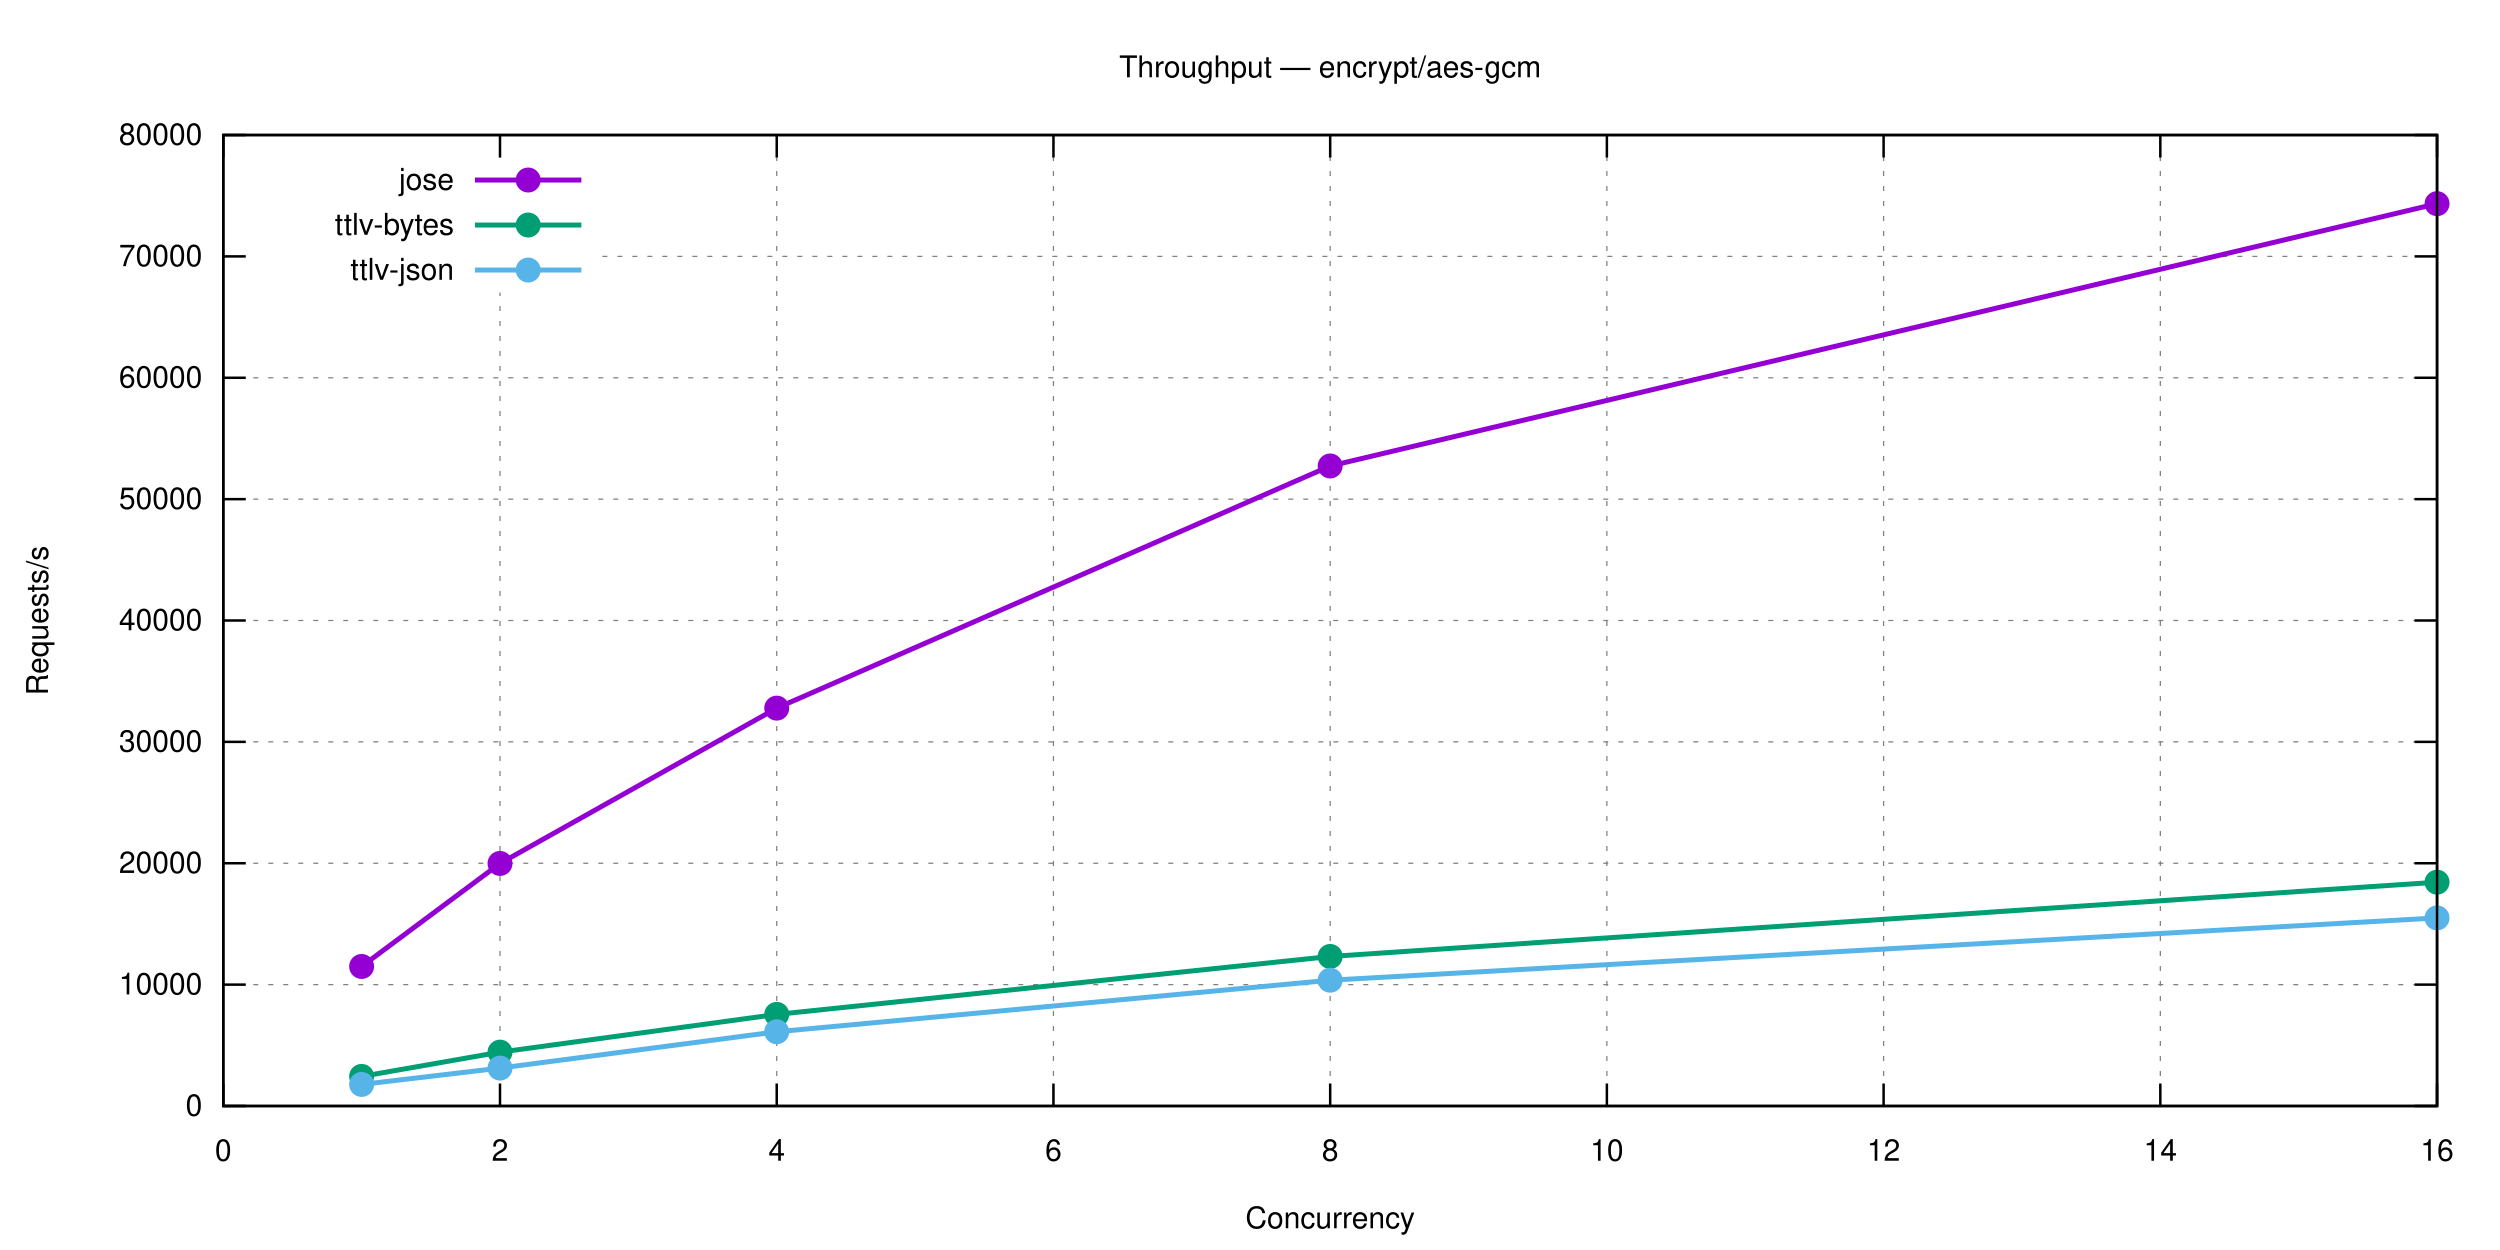
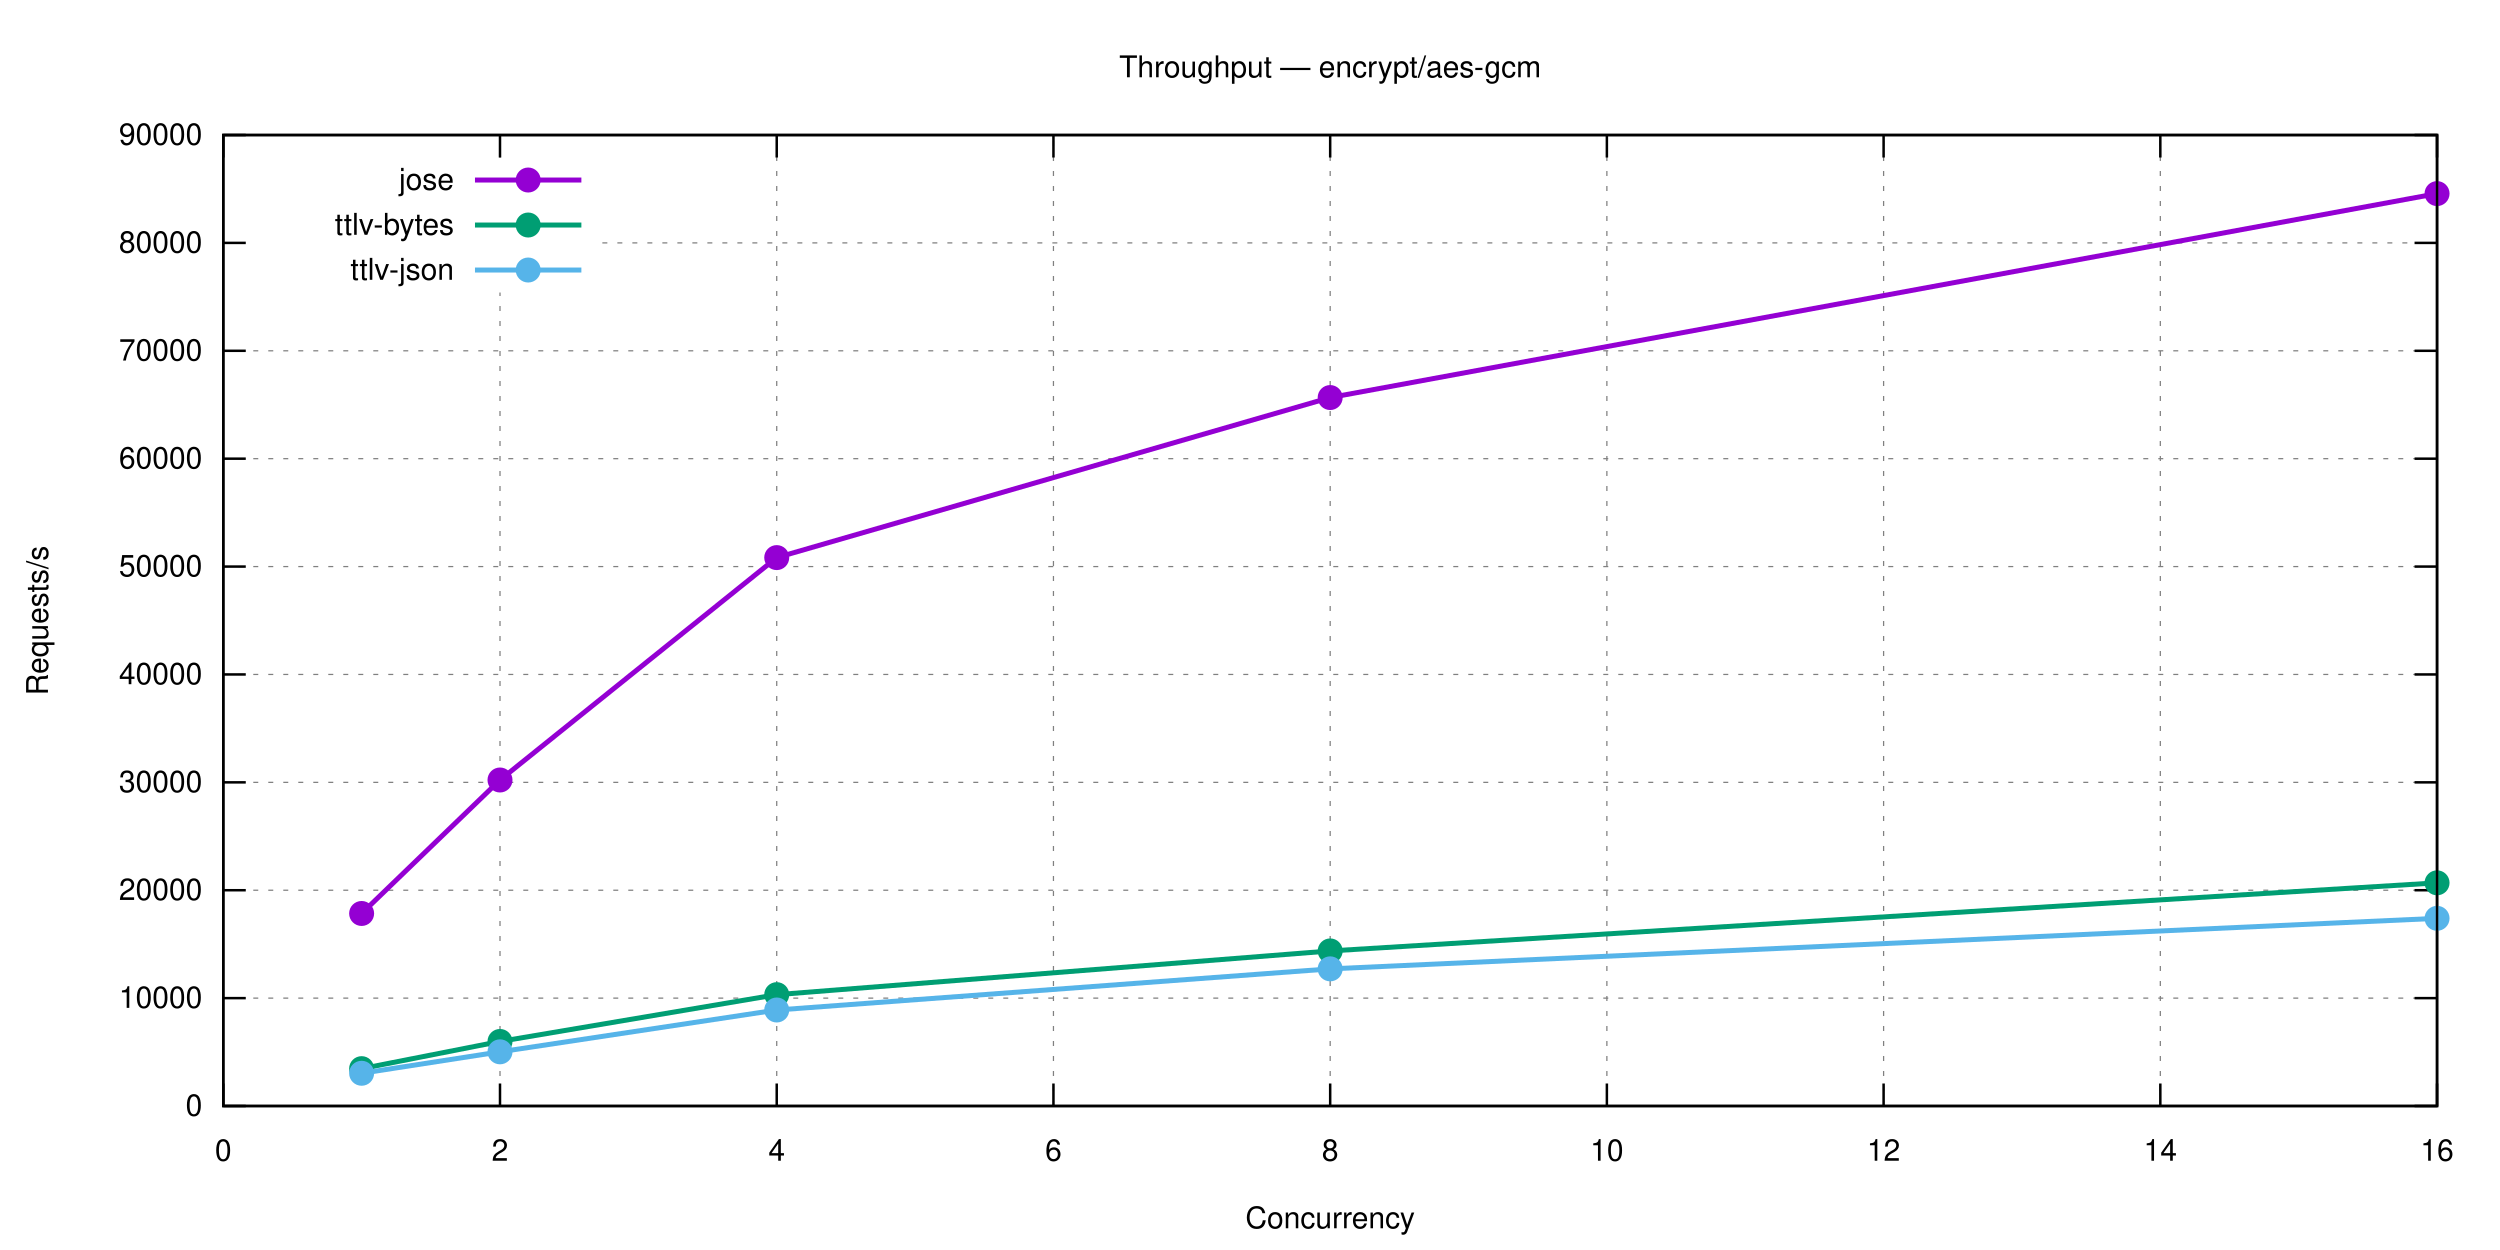
<svg xmlns="http://www.w3.org/2000/svg" xmlns:xlink="http://www.w3.org/1999/xlink" width="1000" height="500" viewBox="0 0 1000 500">
  <g id="gnuplot_canvas">
    <rect x="0" y="0" width="1000" height="500" fill="none" />
    <defs>
      <circle id="gpDot" r="0.5" stroke-width="0.5" stroke="currentColor" />
      <path id="gpPt0" stroke-width="0.222" stroke="currentColor" d="M-1,0 h2 M0,-1 v2" />
      <path id="gpPt1" stroke-width="0.222" stroke="currentColor" d="M-1,-1 L1,1 M1,-1 L-1,1" />
      <path id="gpPt2" stroke-width="0.222" stroke="currentColor" d="M-1,0 L1,0 M0,-1 L0,1 M-1,-1 L1,1 M-1,1 L1,-1" />
      <rect id="gpPt3" stroke-width="0.222" stroke="currentColor" x="-1" y="-1" width="2" height="2" />
      <rect id="gpPt4" stroke-width="0.222" stroke="currentColor" fill="currentColor" x="-1" y="-1" width="2" height="2" />
      <circle id="gpPt5" stroke-width="0.222" stroke="currentColor" cx="0" cy="0" r="1" />
      <use xlink:href="#gpPt5" id="gpPt6" fill="currentColor" stroke="none" />
      <path id="gpPt7" stroke-width="0.222" stroke="currentColor" d="M0,-1.33 L-1.33,0.67 L1.33,0.67 z" />
      <use xlink:href="#gpPt7" id="gpPt8" fill="currentColor" stroke="none" />
      <use xlink:href="#gpPt7" id="gpPt9" stroke="currentColor" transform="rotate(180)" />
      <use xlink:href="#gpPt9" id="gpPt10" fill="currentColor" stroke="none" />
      <use xlink:href="#gpPt3" id="gpPt11" stroke="currentColor" transform="rotate(45)" />
      <use xlink:href="#gpPt11" id="gpPt12" fill="currentColor" stroke="none" />
      <path id="gpPt13" stroke-width="0.222" stroke="currentColor" d="M0,1.330 L1.265,0.411 L0.782,-1.067 L-0.782,-1.076 L-1.265,0.411 z" />
      <use xlink:href="#gpPt13" id="gpPt14" fill="currentColor" stroke="none" />
      <filter id="textbox" filterUnits="objectBoundingBox" x="0" y="0" height="1" width="1">
        <feFlood flood-color="white" flood-opacity="1" result="bgnd" />
        <feComposite in="SourceGraphic" in2="bgnd" operator="atop" />
      </filter>
      <filter id="greybox" filterUnits="objectBoundingBox" x="0" y="0" height="1" width="1">
        <feFlood flood-color="lightgrey" flood-opacity="1" result="grey" />
        <feComposite in="SourceGraphic" in2="grey" operator="atop" />
      </filter>
    </defs>
    <g fill="none" color="white" stroke="currentColor" stroke-width="1.00" stroke-linecap="butt" stroke-linejoin="miter">
</g>
    <g fill="none" color="black" stroke="currentColor" stroke-width="1.00" stroke-linecap="butt" stroke-linejoin="miter">
</g>
    <g fill="none" color="black" stroke="black" stroke-width="0.50" stroke-linecap="butt" stroke-linejoin="miter">
</g>
    <g fill="none" color="gray" stroke="currentColor" stroke-width="0.50" stroke-linecap="butt" stroke-linejoin="miter">
      <path stroke="gray" stroke-dasharray="2,4" class="gridline" d="M89.31,442.40 L974.82,442.40  " />
    </g>
    <g fill="none" color="gray" stroke="gray" stroke-width="1.00" stroke-linecap="butt" stroke-linejoin="miter">
</g>
    <g fill="none" color="black" stroke="currentColor" stroke-width="1.00" stroke-linecap="butt" stroke-linejoin="miter">
      <path stroke="black" d="M89.31,442.40 L98.31,442.40 M974.82,442.40 L965.82,442.40  " />
      <g transform="translate(80.92,446.30)" stroke="none" fill="black" font-family="Helvetica" font-size="12.00" text-anchor="end">
        <text>
          <tspan font-family="Helvetica"> 0</tspan>
        </text>
      </g>
    </g>
    <g fill="none" color="black" stroke="currentColor" stroke-width="1.00" stroke-linecap="butt" stroke-linejoin="miter">
</g>
    <g fill="none" color="black" stroke="black" stroke-width="0.50" stroke-linecap="butt" stroke-linejoin="miter">
</g>
    <g fill="none" color="gray" stroke="currentColor" stroke-width="0.50" stroke-linecap="butt" stroke-linejoin="miter">
-       <path stroke="gray" stroke-dasharray="2,4" class="gridline" d="M89.31,393.85 L974.82,393.85  " />
-     </g>
-     <g fill="none" color="gray" stroke="gray" stroke-width="1.00" stroke-linecap="butt" stroke-linejoin="miter">
- </g>
-     <g fill="none" color="black" stroke="currentColor" stroke-width="1.00" stroke-linecap="butt" stroke-linejoin="miter">
-       <path stroke="black" d="M89.31,393.85 L98.31,393.85 M974.82,393.85 L965.82,393.85  " />
-       <g transform="translate(80.92,397.75)" stroke="none" fill="black" font-family="Helvetica" font-size="12.00" text-anchor="end">
+       <path stroke="gray" stroke-dasharray="2,4" class="gridline" d="M89.31,399.25 L974.82,399.25  " />
+     </g>
+     <g fill="none" color="gray" stroke="gray" stroke-width="1.00" stroke-linecap="butt" stroke-linejoin="miter">
+ </g>
+     <g fill="none" color="black" stroke="currentColor" stroke-width="1.00" stroke-linecap="butt" stroke-linejoin="miter">
+       <path stroke="black" d="M89.31,399.25 L98.31,399.25 M974.82,399.25 L965.82,399.25  " />
+       <g transform="translate(80.92,403.15)" stroke="none" fill="black" font-family="Helvetica" font-size="12.00" text-anchor="end">
        <text>
          <tspan font-family="Helvetica"> 10000</tspan>
        </text>
      </g>
    </g>
    <g fill="none" color="black" stroke="currentColor" stroke-width="1.00" stroke-linecap="butt" stroke-linejoin="miter">
</g>
    <g fill="none" color="black" stroke="black" stroke-width="0.50" stroke-linecap="butt" stroke-linejoin="miter">
</g>
    <g fill="none" color="gray" stroke="currentColor" stroke-width="0.50" stroke-linecap="butt" stroke-linejoin="miter">
-       <path stroke="gray" stroke-dasharray="2,4" class="gridline" d="M89.31,345.30 L974.82,345.30  " />
-     </g>
-     <g fill="none" color="gray" stroke="gray" stroke-width="1.00" stroke-linecap="butt" stroke-linejoin="miter">
- </g>
-     <g fill="none" color="black" stroke="currentColor" stroke-width="1.00" stroke-linecap="butt" stroke-linejoin="miter">
-       <path stroke="black" d="M89.31,345.30 L98.31,345.30 M974.82,345.30 L965.82,345.30  " />
-       <g transform="translate(80.92,349.20)" stroke="none" fill="black" font-family="Helvetica" font-size="12.00" text-anchor="end">
+       <path stroke="gray" stroke-dasharray="2,4" class="gridline" d="M89.31,356.09 L974.82,356.09  " />
+     </g>
+     <g fill="none" color="gray" stroke="gray" stroke-width="1.00" stroke-linecap="butt" stroke-linejoin="miter">
+ </g>
+     <g fill="none" color="black" stroke="currentColor" stroke-width="1.00" stroke-linecap="butt" stroke-linejoin="miter">
+       <path stroke="black" d="M89.31,356.09 L98.31,356.09 M974.82,356.09 L965.82,356.09  " />
+       <g transform="translate(80.92,359.99)" stroke="none" fill="black" font-family="Helvetica" font-size="12.00" text-anchor="end">
        <text>
          <tspan font-family="Helvetica"> 20000</tspan>
        </text>
      </g>
    </g>
    <g fill="none" color="black" stroke="currentColor" stroke-width="1.00" stroke-linecap="butt" stroke-linejoin="miter">
</g>
    <g fill="none" color="black" stroke="black" stroke-width="0.50" stroke-linecap="butt" stroke-linejoin="miter">
</g>
    <g fill="none" color="gray" stroke="currentColor" stroke-width="0.50" stroke-linecap="butt" stroke-linejoin="miter">
-       <path stroke="gray" stroke-dasharray="2,4" class="gridline" d="M89.31,296.75 L974.82,296.75  " />
-     </g>
-     <g fill="none" color="gray" stroke="gray" stroke-width="1.00" stroke-linecap="butt" stroke-linejoin="miter">
- </g>
-     <g fill="none" color="black" stroke="currentColor" stroke-width="1.00" stroke-linecap="butt" stroke-linejoin="miter">
-       <path stroke="black" d="M89.31,296.75 L98.31,296.75 M974.82,296.75 L965.82,296.75  " />
-       <g transform="translate(80.92,300.65)" stroke="none" fill="black" font-family="Helvetica" font-size="12.00" text-anchor="end">
+       <path stroke="gray" stroke-dasharray="2,4" class="gridline" d="M89.31,312.94 L974.82,312.94  " />
+     </g>
+     <g fill="none" color="gray" stroke="gray" stroke-width="1.00" stroke-linecap="butt" stroke-linejoin="miter">
+ </g>
+     <g fill="none" color="black" stroke="currentColor" stroke-width="1.00" stroke-linecap="butt" stroke-linejoin="miter">
+       <path stroke="black" d="M89.31,312.94 L98.31,312.94 M974.82,312.94 L965.82,312.94  " />
+       <g transform="translate(80.92,316.84)" stroke="none" fill="black" font-family="Helvetica" font-size="12.00" text-anchor="end">
        <text>
          <tspan font-family="Helvetica"> 30000</tspan>
        </text>
      </g>
    </g>
    <g fill="none" color="black" stroke="currentColor" stroke-width="1.00" stroke-linecap="butt" stroke-linejoin="miter">
</g>
    <g fill="none" color="black" stroke="black" stroke-width="0.50" stroke-linecap="butt" stroke-linejoin="miter">
</g>
    <g fill="none" color="gray" stroke="currentColor" stroke-width="0.50" stroke-linecap="butt" stroke-linejoin="miter">
-       <path stroke="gray" stroke-dasharray="2,4" class="gridline" d="M89.31,248.20 L974.82,248.20  " />
-     </g>
-     <g fill="none" color="gray" stroke="gray" stroke-width="1.00" stroke-linecap="butt" stroke-linejoin="miter">
- </g>
-     <g fill="none" color="black" stroke="currentColor" stroke-width="1.00" stroke-linecap="butt" stroke-linejoin="miter">
-       <path stroke="black" d="M89.31,248.20 L98.31,248.20 M974.82,248.20 L965.82,248.20  " />
-       <g transform="translate(80.92,252.10)" stroke="none" fill="black" font-family="Helvetica" font-size="12.00" text-anchor="end">
+       <path stroke="gray" stroke-dasharray="2,4" class="gridline" d="M89.31,269.78 L974.82,269.78  " />
+     </g>
+     <g fill="none" color="gray" stroke="gray" stroke-width="1.00" stroke-linecap="butt" stroke-linejoin="miter">
+ </g>
+     <g fill="none" color="black" stroke="currentColor" stroke-width="1.00" stroke-linecap="butt" stroke-linejoin="miter">
+       <path stroke="black" d="M89.31,269.78 L98.31,269.78 M974.82,269.78 L965.82,269.78  " />
+       <g transform="translate(80.92,273.68)" stroke="none" fill="black" font-family="Helvetica" font-size="12.00" text-anchor="end">
        <text>
          <tspan font-family="Helvetica"> 40000</tspan>
        </text>
      </g>
    </g>
    <g fill="none" color="black" stroke="currentColor" stroke-width="1.00" stroke-linecap="butt" stroke-linejoin="miter">
</g>
    <g fill="none" color="black" stroke="black" stroke-width="0.50" stroke-linecap="butt" stroke-linejoin="miter">
</g>
    <g fill="none" color="gray" stroke="currentColor" stroke-width="0.50" stroke-linecap="butt" stroke-linejoin="miter">
-       <path stroke="gray" stroke-dasharray="2,4" class="gridline" d="M89.31,199.66 L974.82,199.66  " />
-     </g>
-     <g fill="none" color="gray" stroke="gray" stroke-width="1.00" stroke-linecap="butt" stroke-linejoin="miter">
- </g>
-     <g fill="none" color="black" stroke="currentColor" stroke-width="1.00" stroke-linecap="butt" stroke-linejoin="miter">
-       <path stroke="black" d="M89.31,199.66 L98.31,199.66 M974.82,199.66 L965.82,199.66  " />
-       <g transform="translate(80.92,203.56)" stroke="none" fill="black" font-family="Helvetica" font-size="12.00" text-anchor="end">
+       <path stroke="gray" stroke-dasharray="2,4" class="gridline" d="M89.31,226.63 L974.82,226.63  " />
+     </g>
+     <g fill="none" color="gray" stroke="gray" stroke-width="1.00" stroke-linecap="butt" stroke-linejoin="miter">
+ </g>
+     <g fill="none" color="black" stroke="currentColor" stroke-width="1.00" stroke-linecap="butt" stroke-linejoin="miter">
+       <path stroke="black" d="M89.31,226.63 L98.31,226.63 M974.82,226.63 L965.82,226.63  " />
+       <g transform="translate(80.92,230.53)" stroke="none" fill="black" font-family="Helvetica" font-size="12.00" text-anchor="end">
        <text>
          <tspan font-family="Helvetica"> 50000</tspan>
        </text>
      </g>
    </g>
    <g fill="none" color="black" stroke="currentColor" stroke-width="1.00" stroke-linecap="butt" stroke-linejoin="miter">
</g>
    <g fill="none" color="black" stroke="black" stroke-width="0.50" stroke-linecap="butt" stroke-linejoin="miter">
</g>
    <g fill="none" color="gray" stroke="currentColor" stroke-width="0.50" stroke-linecap="butt" stroke-linejoin="miter">
-       <path stroke="gray" stroke-dasharray="2,4" class="gridline" d="M89.31,151.11 L974.82,151.11  " />
-     </g>
-     <g fill="none" color="gray" stroke="gray" stroke-width="1.00" stroke-linecap="butt" stroke-linejoin="miter">
- </g>
-     <g fill="none" color="black" stroke="currentColor" stroke-width="1.00" stroke-linecap="butt" stroke-linejoin="miter">
-       <path stroke="black" d="M89.31,151.11 L98.31,151.11 M974.82,151.11 L965.82,151.11  " />
-       <g transform="translate(80.92,155.01)" stroke="none" fill="black" font-family="Helvetica" font-size="12.00" text-anchor="end">
+       <path stroke="gray" stroke-dasharray="2,4" class="gridline" d="M89.31,183.47 L974.82,183.47  " />
+     </g>
+     <g fill="none" color="gray" stroke="gray" stroke-width="1.00" stroke-linecap="butt" stroke-linejoin="miter">
+ </g>
+     <g fill="none" color="black" stroke="currentColor" stroke-width="1.00" stroke-linecap="butt" stroke-linejoin="miter">
+       <path stroke="black" d="M89.31,183.47 L98.31,183.47 M974.82,183.47 L965.82,183.47  " />
+       <g transform="translate(80.92,187.37)" stroke="none" fill="black" font-family="Helvetica" font-size="12.00" text-anchor="end">
        <text>
          <tspan font-family="Helvetica"> 60000</tspan>
        </text>
      </g>
    </g>
    <g fill="none" color="black" stroke="currentColor" stroke-width="1.00" stroke-linecap="butt" stroke-linejoin="miter">
</g>
    <g fill="none" color="black" stroke="black" stroke-width="0.50" stroke-linecap="butt" stroke-linejoin="miter">
</g>
    <g fill="none" color="gray" stroke="currentColor" stroke-width="0.50" stroke-linecap="butt" stroke-linejoin="miter">
-       <path stroke="gray" stroke-dasharray="2,4" class="gridline" d="M89.31,102.56 L97.70,102.56 M240.94,102.56 L974.82,102.56  " />
-     </g>
-     <g fill="none" color="gray" stroke="gray" stroke-width="1.00" stroke-linecap="butt" stroke-linejoin="miter">
- </g>
-     <g fill="none" color="black" stroke="currentColor" stroke-width="1.00" stroke-linecap="butt" stroke-linejoin="miter">
-       <path stroke="black" d="M89.31,102.56 L98.31,102.56 M974.82,102.56 L965.82,102.56  " />
-       <g transform="translate(80.92,106.46)" stroke="none" fill="black" font-family="Helvetica" font-size="12.00" text-anchor="end">
+       <path stroke="gray" stroke-dasharray="2,4" class="gridline" d="M89.31,140.32 L974.82,140.32  " />
+     </g>
+     <g fill="none" color="gray" stroke="gray" stroke-width="1.00" stroke-linecap="butt" stroke-linejoin="miter">
+ </g>
+     <g fill="none" color="black" stroke="currentColor" stroke-width="1.00" stroke-linecap="butt" stroke-linejoin="miter">
+       <path stroke="black" d="M89.31,140.32 L98.31,140.32 M974.82,140.32 L965.82,140.32  " />
+       <g transform="translate(80.92,144.22)" stroke="none" fill="black" font-family="Helvetica" font-size="12.00" text-anchor="end">
        <text>
          <tspan font-family="Helvetica"> 70000</tspan>
+         </text>
+       </g>
+     </g>
+     <g fill="none" color="black" stroke="currentColor" stroke-width="1.00" stroke-linecap="butt" stroke-linejoin="miter">
+ </g>
+     <g fill="none" color="black" stroke="black" stroke-width="0.50" stroke-linecap="butt" stroke-linejoin="miter">
+ </g>
+     <g fill="none" color="gray" stroke="currentColor" stroke-width="0.50" stroke-linecap="butt" stroke-linejoin="miter">
+       <path stroke="gray" stroke-dasharray="2,4" class="gridline" d="M89.31,97.16 L97.70,97.16 M240.94,97.16 L974.82,97.16  " />
+     </g>
+     <g fill="none" color="gray" stroke="gray" stroke-width="1.00" stroke-linecap="butt" stroke-linejoin="miter">
+ </g>
+     <g fill="none" color="black" stroke="currentColor" stroke-width="1.00" stroke-linecap="butt" stroke-linejoin="miter">
+       <path stroke="black" d="M89.31,97.16 L98.31,97.16 M974.82,97.16 L965.82,97.16  " />
+       <g transform="translate(80.92,101.06)" stroke="none" fill="black" font-family="Helvetica" font-size="12.00" text-anchor="end">
+         <text>
+           <tspan font-family="Helvetica"> 80000</tspan>
        </text>
      </g>
    </g>
    <g fill="none" color="black" stroke="currentColor" stroke-width="1.00" stroke-linecap="butt" stroke-linejoin="miter">
</g>
    <g fill="none" color="black" stroke="black" stroke-width="0.50" stroke-linecap="butt" stroke-linejoin="miter">
</g>
    <g fill="none" color="gray" stroke="currentColor" stroke-width="0.50" stroke-linecap="butt" stroke-linejoin="miter">
      <path stroke="gray" stroke-dasharray="2,4" class="gridline" d="M89.31,54.01 L974.82,54.01  " />
    </g>
    <g fill="none" color="gray" stroke="gray" stroke-width="1.00" stroke-linecap="butt" stroke-linejoin="miter">
</g>
    <g fill="none" color="black" stroke="currentColor" stroke-width="1.00" stroke-linecap="butt" stroke-linejoin="miter">
      <path stroke="black" d="M89.31,54.01 L98.31,54.01 M974.82,54.01 L965.82,54.01  " />
      <g transform="translate(80.92,57.91)" stroke="none" fill="black" font-family="Helvetica" font-size="12.00" text-anchor="end">
        <text>
-           <tspan font-family="Helvetica"> 80000</tspan>
+           <tspan font-family="Helvetica"> 90000</tspan>
        </text>
      </g>
    </g>
    <g fill="none" color="black" stroke="currentColor" stroke-width="1.00" stroke-linecap="butt" stroke-linejoin="miter">
</g>
    <g fill="none" color="black" stroke="black" stroke-width="0.50" stroke-linecap="butt" stroke-linejoin="miter">
</g>
    <g fill="none" color="gray" stroke="currentColor" stroke-width="0.50" stroke-linecap="butt" stroke-linejoin="miter">
      <path stroke="gray" stroke-dasharray="2,4" class="gridline" d="M89.31,442.40 L89.31,54.01  " />
    </g>
    <g fill="none" color="gray" stroke="gray" stroke-width="1.00" stroke-linecap="butt" stroke-linejoin="miter">
</g>
    <g fill="none" color="black" stroke="currentColor" stroke-width="1.00" stroke-linecap="butt" stroke-linejoin="miter">
      <path stroke="black" d="M89.31,442.40 L89.31,433.40 M89.31,54.01 L89.31,63.01  " />
      <g transform="translate(89.31,464.30)" stroke="none" fill="black" font-family="Helvetica" font-size="12.00" text-anchor="middle">
        <text>
          <tspan font-family="Helvetica"> 0</tspan>
        </text>
      </g>
    </g>
    <g fill="none" color="black" stroke="currentColor" stroke-width="1.00" stroke-linecap="butt" stroke-linejoin="miter">
</g>
    <g fill="none" color="black" stroke="black" stroke-width="0.50" stroke-linecap="butt" stroke-linejoin="miter">
</g>
    <g fill="none" color="gray" stroke="currentColor" stroke-width="0.50" stroke-linecap="butt" stroke-linejoin="miter">
      <path stroke="gray" stroke-dasharray="2,4" class="gridline" d="M200.00,442.40 L200.00,117.01 M200.00,63.01 L200.00,54.01  " />
    </g>
    <g fill="none" color="gray" stroke="gray" stroke-width="1.00" stroke-linecap="butt" stroke-linejoin="miter">
</g>
    <g fill="none" color="black" stroke="currentColor" stroke-width="1.00" stroke-linecap="butt" stroke-linejoin="miter">
      <path stroke="black" d="M200.00,442.40 L200.00,433.40 M200.00,54.01 L200.00,63.01  " />
      <g transform="translate(200.00,464.30)" stroke="none" fill="black" font-family="Helvetica" font-size="12.00" text-anchor="middle">
        <text>
          <tspan font-family="Helvetica"> 2</tspan>
        </text>
      </g>
    </g>
    <g fill="none" color="black" stroke="currentColor" stroke-width="1.00" stroke-linecap="butt" stroke-linejoin="miter">
</g>
    <g fill="none" color="black" stroke="black" stroke-width="0.50" stroke-linecap="butt" stroke-linejoin="miter">
</g>
    <g fill="none" color="gray" stroke="currentColor" stroke-width="0.50" stroke-linecap="butt" stroke-linejoin="miter">
      <path stroke="gray" stroke-dasharray="2,4" class="gridline" d="M310.69,442.40 L310.69,54.01  " />
    </g>
    <g fill="none" color="gray" stroke="gray" stroke-width="1.00" stroke-linecap="butt" stroke-linejoin="miter">
</g>
    <g fill="none" color="black" stroke="currentColor" stroke-width="1.00" stroke-linecap="butt" stroke-linejoin="miter">
      <path stroke="black" d="M310.69,442.40 L310.69,433.40 M310.69,54.01 L310.69,63.01  " />
      <g transform="translate(310.69,464.30)" stroke="none" fill="black" font-family="Helvetica" font-size="12.00" text-anchor="middle">
        <text>
          <tspan font-family="Helvetica"> 4</tspan>
        </text>
      </g>
    </g>
    <g fill="none" color="black" stroke="currentColor" stroke-width="1.00" stroke-linecap="butt" stroke-linejoin="miter">
</g>
    <g fill="none" color="black" stroke="black" stroke-width="0.50" stroke-linecap="butt" stroke-linejoin="miter">
</g>
    <g fill="none" color="gray" stroke="currentColor" stroke-width="0.50" stroke-linecap="butt" stroke-linejoin="miter">
      <path stroke="gray" stroke-dasharray="2,4" class="gridline" d="M421.38,442.40 L421.38,54.01  " />
    </g>
    <g fill="none" color="gray" stroke="gray" stroke-width="1.00" stroke-linecap="butt" stroke-linejoin="miter">
</g>
    <g fill="none" color="black" stroke="currentColor" stroke-width="1.00" stroke-linecap="butt" stroke-linejoin="miter">
      <path stroke="black" d="M421.38,442.40 L421.38,433.40 M421.38,54.01 L421.38,63.01  " />
      <g transform="translate(421.38,464.30)" stroke="none" fill="black" font-family="Helvetica" font-size="12.00" text-anchor="middle">
        <text>
          <tspan font-family="Helvetica"> 6</tspan>
        </text>
      </g>
    </g>
    <g fill="none" color="black" stroke="currentColor" stroke-width="1.00" stroke-linecap="butt" stroke-linejoin="miter">
</g>
    <g fill="none" color="black" stroke="black" stroke-width="0.50" stroke-linecap="butt" stroke-linejoin="miter">
</g>
    <g fill="none" color="gray" stroke="currentColor" stroke-width="0.50" stroke-linecap="butt" stroke-linejoin="miter">
      <path stroke="gray" stroke-dasharray="2,4" class="gridline" d="M532.07,442.40 L532.07,54.01  " />
    </g>
    <g fill="none" color="gray" stroke="gray" stroke-width="1.00" stroke-linecap="butt" stroke-linejoin="miter">
</g>
    <g fill="none" color="black" stroke="currentColor" stroke-width="1.00" stroke-linecap="butt" stroke-linejoin="miter">
      <path stroke="black" d="M532.07,442.40 L532.07,433.40 M532.07,54.01 L532.07,63.01  " />
      <g transform="translate(532.07,464.30)" stroke="none" fill="black" font-family="Helvetica" font-size="12.00" text-anchor="middle">
        <text>
          <tspan font-family="Helvetica"> 8</tspan>
        </text>
      </g>
    </g>
    <g fill="none" color="black" stroke="currentColor" stroke-width="1.00" stroke-linecap="butt" stroke-linejoin="miter">
</g>
    <g fill="none" color="black" stroke="black" stroke-width="0.50" stroke-linecap="butt" stroke-linejoin="miter">
</g>
    <g fill="none" color="gray" stroke="currentColor" stroke-width="0.50" stroke-linecap="butt" stroke-linejoin="miter">
      <path stroke="gray" stroke-dasharray="2,4" class="gridline" d="M642.75,442.40 L642.75,54.01  " />
    </g>
    <g fill="none" color="gray" stroke="gray" stroke-width="1.00" stroke-linecap="butt" stroke-linejoin="miter">
</g>
    <g fill="none" color="black" stroke="currentColor" stroke-width="1.00" stroke-linecap="butt" stroke-linejoin="miter">
      <path stroke="black" d="M642.75,442.40 L642.75,433.40 M642.75,54.01 L642.75,63.01  " />
      <g transform="translate(642.75,464.30)" stroke="none" fill="black" font-family="Helvetica" font-size="12.00" text-anchor="middle">
        <text>
          <tspan font-family="Helvetica"> 10</tspan>
        </text>
      </g>
    </g>
    <g fill="none" color="black" stroke="currentColor" stroke-width="1.00" stroke-linecap="butt" stroke-linejoin="miter">
</g>
    <g fill="none" color="black" stroke="black" stroke-width="0.50" stroke-linecap="butt" stroke-linejoin="miter">
</g>
    <g fill="none" color="gray" stroke="currentColor" stroke-width="0.50" stroke-linecap="butt" stroke-linejoin="miter">
      <path stroke="gray" stroke-dasharray="2,4" class="gridline" d="M753.44,442.40 L753.44,54.01  " />
    </g>
    <g fill="none" color="gray" stroke="gray" stroke-width="1.00" stroke-linecap="butt" stroke-linejoin="miter">
</g>
    <g fill="none" color="black" stroke="currentColor" stroke-width="1.00" stroke-linecap="butt" stroke-linejoin="miter">
      <path stroke="black" d="M753.44,442.40 L753.44,433.40 M753.44,54.01 L753.44,63.01  " />
      <g transform="translate(753.44,464.30)" stroke="none" fill="black" font-family="Helvetica" font-size="12.00" text-anchor="middle">
        <text>
          <tspan font-family="Helvetica"> 12</tspan>
        </text>
      </g>
    </g>
    <g fill="none" color="black" stroke="currentColor" stroke-width="1.00" stroke-linecap="butt" stroke-linejoin="miter">
</g>
    <g fill="none" color="black" stroke="black" stroke-width="0.50" stroke-linecap="butt" stroke-linejoin="miter">
</g>
    <g fill="none" color="gray" stroke="currentColor" stroke-width="0.50" stroke-linecap="butt" stroke-linejoin="miter">
      <path stroke="gray" stroke-dasharray="2,4" class="gridline" d="M864.13,442.40 L864.13,54.01  " />
    </g>
    <g fill="none" color="gray" stroke="gray" stroke-width="1.00" stroke-linecap="butt" stroke-linejoin="miter">
</g>
    <g fill="none" color="black" stroke="currentColor" stroke-width="1.00" stroke-linecap="butt" stroke-linejoin="miter">
      <path stroke="black" d="M864.13,442.40 L864.13,433.40 M864.13,54.01 L864.13,63.01  " />
      <g transform="translate(864.13,464.30)" stroke="none" fill="black" font-family="Helvetica" font-size="12.00" text-anchor="middle">
        <text>
          <tspan font-family="Helvetica"> 14</tspan>
        </text>
      </g>
    </g>
    <g fill="none" color="black" stroke="currentColor" stroke-width="1.00" stroke-linecap="butt" stroke-linejoin="miter">
</g>
    <g fill="none" color="black" stroke="black" stroke-width="0.50" stroke-linecap="butt" stroke-linejoin="miter">
</g>
    <g fill="none" color="gray" stroke="currentColor" stroke-width="0.50" stroke-linecap="butt" stroke-linejoin="miter">
      <path stroke="gray" stroke-dasharray="2,4" class="gridline" d="M974.82,442.40 L974.82,54.01  " />
    </g>
    <g fill="none" color="gray" stroke="gray" stroke-width="1.00" stroke-linecap="butt" stroke-linejoin="miter">
</g>
    <g fill="none" color="black" stroke="currentColor" stroke-width="1.00" stroke-linecap="butt" stroke-linejoin="miter">
      <path stroke="black" d="M974.82,442.40 L974.82,433.40 M974.82,54.01 L974.82,63.01  " />
      <g transform="translate(974.82,464.30)" stroke="none" fill="black" font-family="Helvetica" font-size="12.00" text-anchor="middle">
        <text>
          <tspan font-family="Helvetica"> 16</tspan>
        </text>
      </g>
    </g>
    <g fill="none" color="black" stroke="currentColor" stroke-width="1.00" stroke-linecap="butt" stroke-linejoin="miter">
</g>
    <g fill="none" color="black" stroke="currentColor" stroke-width="1.00" stroke-linecap="butt" stroke-linejoin="miter">
      <path stroke="black" d="M89.31,54.01 L89.31,442.40 L974.82,442.40 L974.82,54.01 L89.31,54.01 Z  " />
    </g>
    <g fill="none" color="black" stroke="currentColor" stroke-width="1.00" stroke-linecap="butt" stroke-linejoin="miter">
</g>
    <g id="gnuplot_plot_1">
      <g fill="none" color="white" stroke="black" stroke-width="2.00" stroke-linecap="butt" stroke-linejoin="miter">
</g>
      <g fill="none" color="black" stroke="currentColor" stroke-width="2.00" stroke-linecap="butt" stroke-linejoin="miter">
        <g transform="translate(181.60,75.91)" stroke="none" fill="black" font-family="Helvetica" font-size="12.00" text-anchor="end">
          <text>
            <tspan font-family="Helvetica">jose</tspan>
          </text>
        </g>
      </g>
      <g fill="none" color="black" stroke="currentColor" stroke-width="2.00" stroke-linecap="butt" stroke-linejoin="miter">
-         <path stroke="rgb(148,   0, 211)" d="M189.99,72.01 L232.55,72.01 M144.65,386.59 L200.00,345.38 L310.69,283.25 L532.07,186.39 L974.82,81.47  " />
-         <use xlink:href="#gpPt6" transform="translate(144.65,386.59) scale(4.50)" color="rgb(148,   0, 211)" />
-         <use xlink:href="#gpPt6" transform="translate(200.00,345.38) scale(4.50)" color="rgb(148,   0, 211)" />
-         <use xlink:href="#gpPt6" transform="translate(310.69,283.25) scale(4.50)" color="rgb(148,   0, 211)" />
-         <use xlink:href="#gpPt6" transform="translate(532.07,186.39) scale(4.50)" color="rgb(148,   0, 211)" />
-         <use xlink:href="#gpPt6" transform="translate(974.82,81.47) scale(4.50)" color="rgb(148,   0, 211)" />
+         <path stroke="rgb(148,   0, 211)" d="M189.99,72.01 L232.55,72.01 M144.65,365.39 L200.00,312.00 L310.69,223.04 L532.07,159.02 L974.82,77.44  " />
+         <use xlink:href="#gpPt6" transform="translate(144.65,365.39) scale(4.50)" color="rgb(148,   0, 211)" />
+         <use xlink:href="#gpPt6" transform="translate(200.00,312.00) scale(4.50)" color="rgb(148,   0, 211)" />
+         <use xlink:href="#gpPt6" transform="translate(310.69,223.04) scale(4.50)" color="rgb(148,   0, 211)" />
+         <use xlink:href="#gpPt6" transform="translate(532.07,159.02) scale(4.50)" color="rgb(148,   0, 211)" />
+         <use xlink:href="#gpPt6" transform="translate(974.82,77.44) scale(4.50)" color="rgb(148,   0, 211)" />
        <use xlink:href="#gpPt6" transform="translate(211.27,72.01) scale(4.50)" color="rgb(148,   0, 211)" />
      </g>
    </g>
    <g id="gnuplot_plot_2">
      <g fill="none" color="black" stroke="currentColor" stroke-width="2.00" stroke-linecap="butt" stroke-linejoin="miter">
        <g transform="translate(181.60,93.91)" stroke="none" fill="black" font-family="Helvetica" font-size="12.00" text-anchor="end">
          <text>
            <tspan font-family="Helvetica">ttlv-bytes</tspan>
          </text>
        </g>
      </g>
      <g fill="none" color="black" stroke="currentColor" stroke-width="2.00" stroke-linecap="butt" stroke-linejoin="miter">
-         <path stroke="rgb(  0, 158, 115)" d="M189.99,90.01 L232.55,90.01 M144.65,430.56 L200.00,420.85 L310.69,405.76 L532.07,382.58 L974.82,352.87  " />
-         <use xlink:href="#gpPt6" transform="translate(144.65,430.56) scale(4.50)" color="rgb(  0, 158, 115)" />
-         <use xlink:href="#gpPt6" transform="translate(200.00,420.85) scale(4.50)" color="rgb(  0, 158, 115)" />
-         <use xlink:href="#gpPt6" transform="translate(310.69,405.76) scale(4.50)" color="rgb(  0, 158, 115)" />
-         <use xlink:href="#gpPt6" transform="translate(532.07,382.58) scale(4.50)" color="rgb(  0, 158, 115)" />
-         <use xlink:href="#gpPt6" transform="translate(974.82,352.87) scale(4.50)" color="rgb(  0, 158, 115)" />
+         <path stroke="rgb(  0, 158, 115)" d="M189.99,90.01 L232.55,90.01 M144.65,427.46 L200.00,416.58 L310.69,397.86 L532.07,380.37 L974.82,353.13  " />
+         <use xlink:href="#gpPt6" transform="translate(144.65,427.46) scale(4.50)" color="rgb(  0, 158, 115)" />
+         <use xlink:href="#gpPt6" transform="translate(200.00,416.58) scale(4.50)" color="rgb(  0, 158, 115)" />
+         <use xlink:href="#gpPt6" transform="translate(310.69,397.86) scale(4.50)" color="rgb(  0, 158, 115)" />
+         <use xlink:href="#gpPt6" transform="translate(532.07,380.37) scale(4.50)" color="rgb(  0, 158, 115)" />
+         <use xlink:href="#gpPt6" transform="translate(974.82,353.13) scale(4.50)" color="rgb(  0, 158, 115)" />
        <use xlink:href="#gpPt6" transform="translate(211.27,90.01) scale(4.50)" color="rgb(  0, 158, 115)" />
      </g>
    </g>
    <g id="gnuplot_plot_3">
      <g fill="none" color="black" stroke="currentColor" stroke-width="2.00" stroke-linecap="butt" stroke-linejoin="miter">
        <g transform="translate(181.60,111.91)" stroke="none" fill="black" font-family="Helvetica" font-size="12.00" text-anchor="end">
          <text>
            <tspan font-family="Helvetica">ttlv-json</tspan>
          </text>
        </g>
      </g>
      <g fill="none" color="black" stroke="currentColor" stroke-width="2.00" stroke-linecap="butt" stroke-linejoin="miter">
-         <path stroke="rgb( 86, 180, 233)" d="M189.99,108.01 L232.55,108.01 M144.65,433.77 L200.00,427.23 L310.69,412.70 L532.07,392.08 L974.82,367.16  " />
-         <use xlink:href="#gpPt6" transform="translate(144.65,433.77) scale(4.50)" color="rgb( 86, 180, 233)" />
-         <use xlink:href="#gpPt6" transform="translate(200.00,427.23) scale(4.50)" color="rgb( 86, 180, 233)" />
-         <use xlink:href="#gpPt6" transform="translate(310.69,412.70) scale(4.50)" color="rgb( 86, 180, 233)" />
-         <use xlink:href="#gpPt6" transform="translate(532.07,392.08) scale(4.50)" color="rgb( 86, 180, 233)" />
-         <use xlink:href="#gpPt6" transform="translate(974.82,367.16) scale(4.50)" color="rgb( 86, 180, 233)" />
+         <path stroke="rgb( 86, 180, 233)" d="M189.99,108.01 L232.55,108.01 M144.65,429.31 L200.00,420.73 L310.69,404.00 L532.07,387.54 L974.82,367.33  " />
+         <use xlink:href="#gpPt6" transform="translate(144.65,429.31) scale(4.50)" color="rgb( 86, 180, 233)" />
+         <use xlink:href="#gpPt6" transform="translate(200.00,420.73) scale(4.50)" color="rgb( 86, 180, 233)" />
+         <use xlink:href="#gpPt6" transform="translate(310.69,404.00) scale(4.50)" color="rgb( 86, 180, 233)" />
+         <use xlink:href="#gpPt6" transform="translate(532.07,387.54) scale(4.50)" color="rgb( 86, 180, 233)" />
+         <use xlink:href="#gpPt6" transform="translate(974.82,367.33) scale(4.50)" color="rgb( 86, 180, 233)" />
        <use xlink:href="#gpPt6" transform="translate(211.27,108.01) scale(4.50)" color="rgb( 86, 180, 233)" />
      </g>
    </g>
    <g fill="none" color="black" stroke="currentColor" stroke-width="2.00" stroke-linecap="butt" stroke-linejoin="miter">
</g>
    <g fill="none" color="black" stroke="black" stroke-width="1.00" stroke-linecap="butt" stroke-linejoin="miter">
</g>
    <g fill="none" color="black" stroke="currentColor" stroke-width="1.00" stroke-linecap="butt" stroke-linejoin="miter">
      <path stroke="black" d="M89.31,54.01 L89.31,442.40 L974.82,442.40 L974.82,54.01 L89.31,54.01 Z  " />
      <g transform="translate(19.18,248.21) rotate(270.00)" stroke="none" fill="black" font-family="Helvetica" font-size="12.00" text-anchor="middle">
        <text>
          <tspan font-family="Helvetica">Requests/s</tspan>
        </text>
      </g>
    </g>
    <g fill="none" color="black" stroke="currentColor" stroke-width="1.00" stroke-linecap="butt" stroke-linejoin="miter">
      <g transform="translate(532.06,491.30)" stroke="none" fill="black" font-family="Helvetica" font-size="12.00" text-anchor="middle">
        <text>
          <tspan font-family="Helvetica">Concurrency</tspan>
        </text>
      </g>
    </g>
    <g fill="none" color="black" stroke="currentColor" stroke-width="1.00" stroke-linecap="butt" stroke-linejoin="miter">
</g>
    <g fill="none" color="black" stroke="currentColor" stroke-width="1.00" stroke-linecap="butt" stroke-linejoin="miter">
      <g transform="translate(532.06,30.91)" stroke="none" fill="black" font-family="Helvetica" font-size="12.00" text-anchor="middle">
        <text>
          <tspan font-family="Helvetica">Throughput — encrypt/aes-gcm</tspan>
        </text>
      </g>
    </g>
    <g fill="none" color="black" stroke="currentColor" stroke-width="1.00" stroke-linecap="butt" stroke-linejoin="miter">
</g>
  </g>
</svg>
